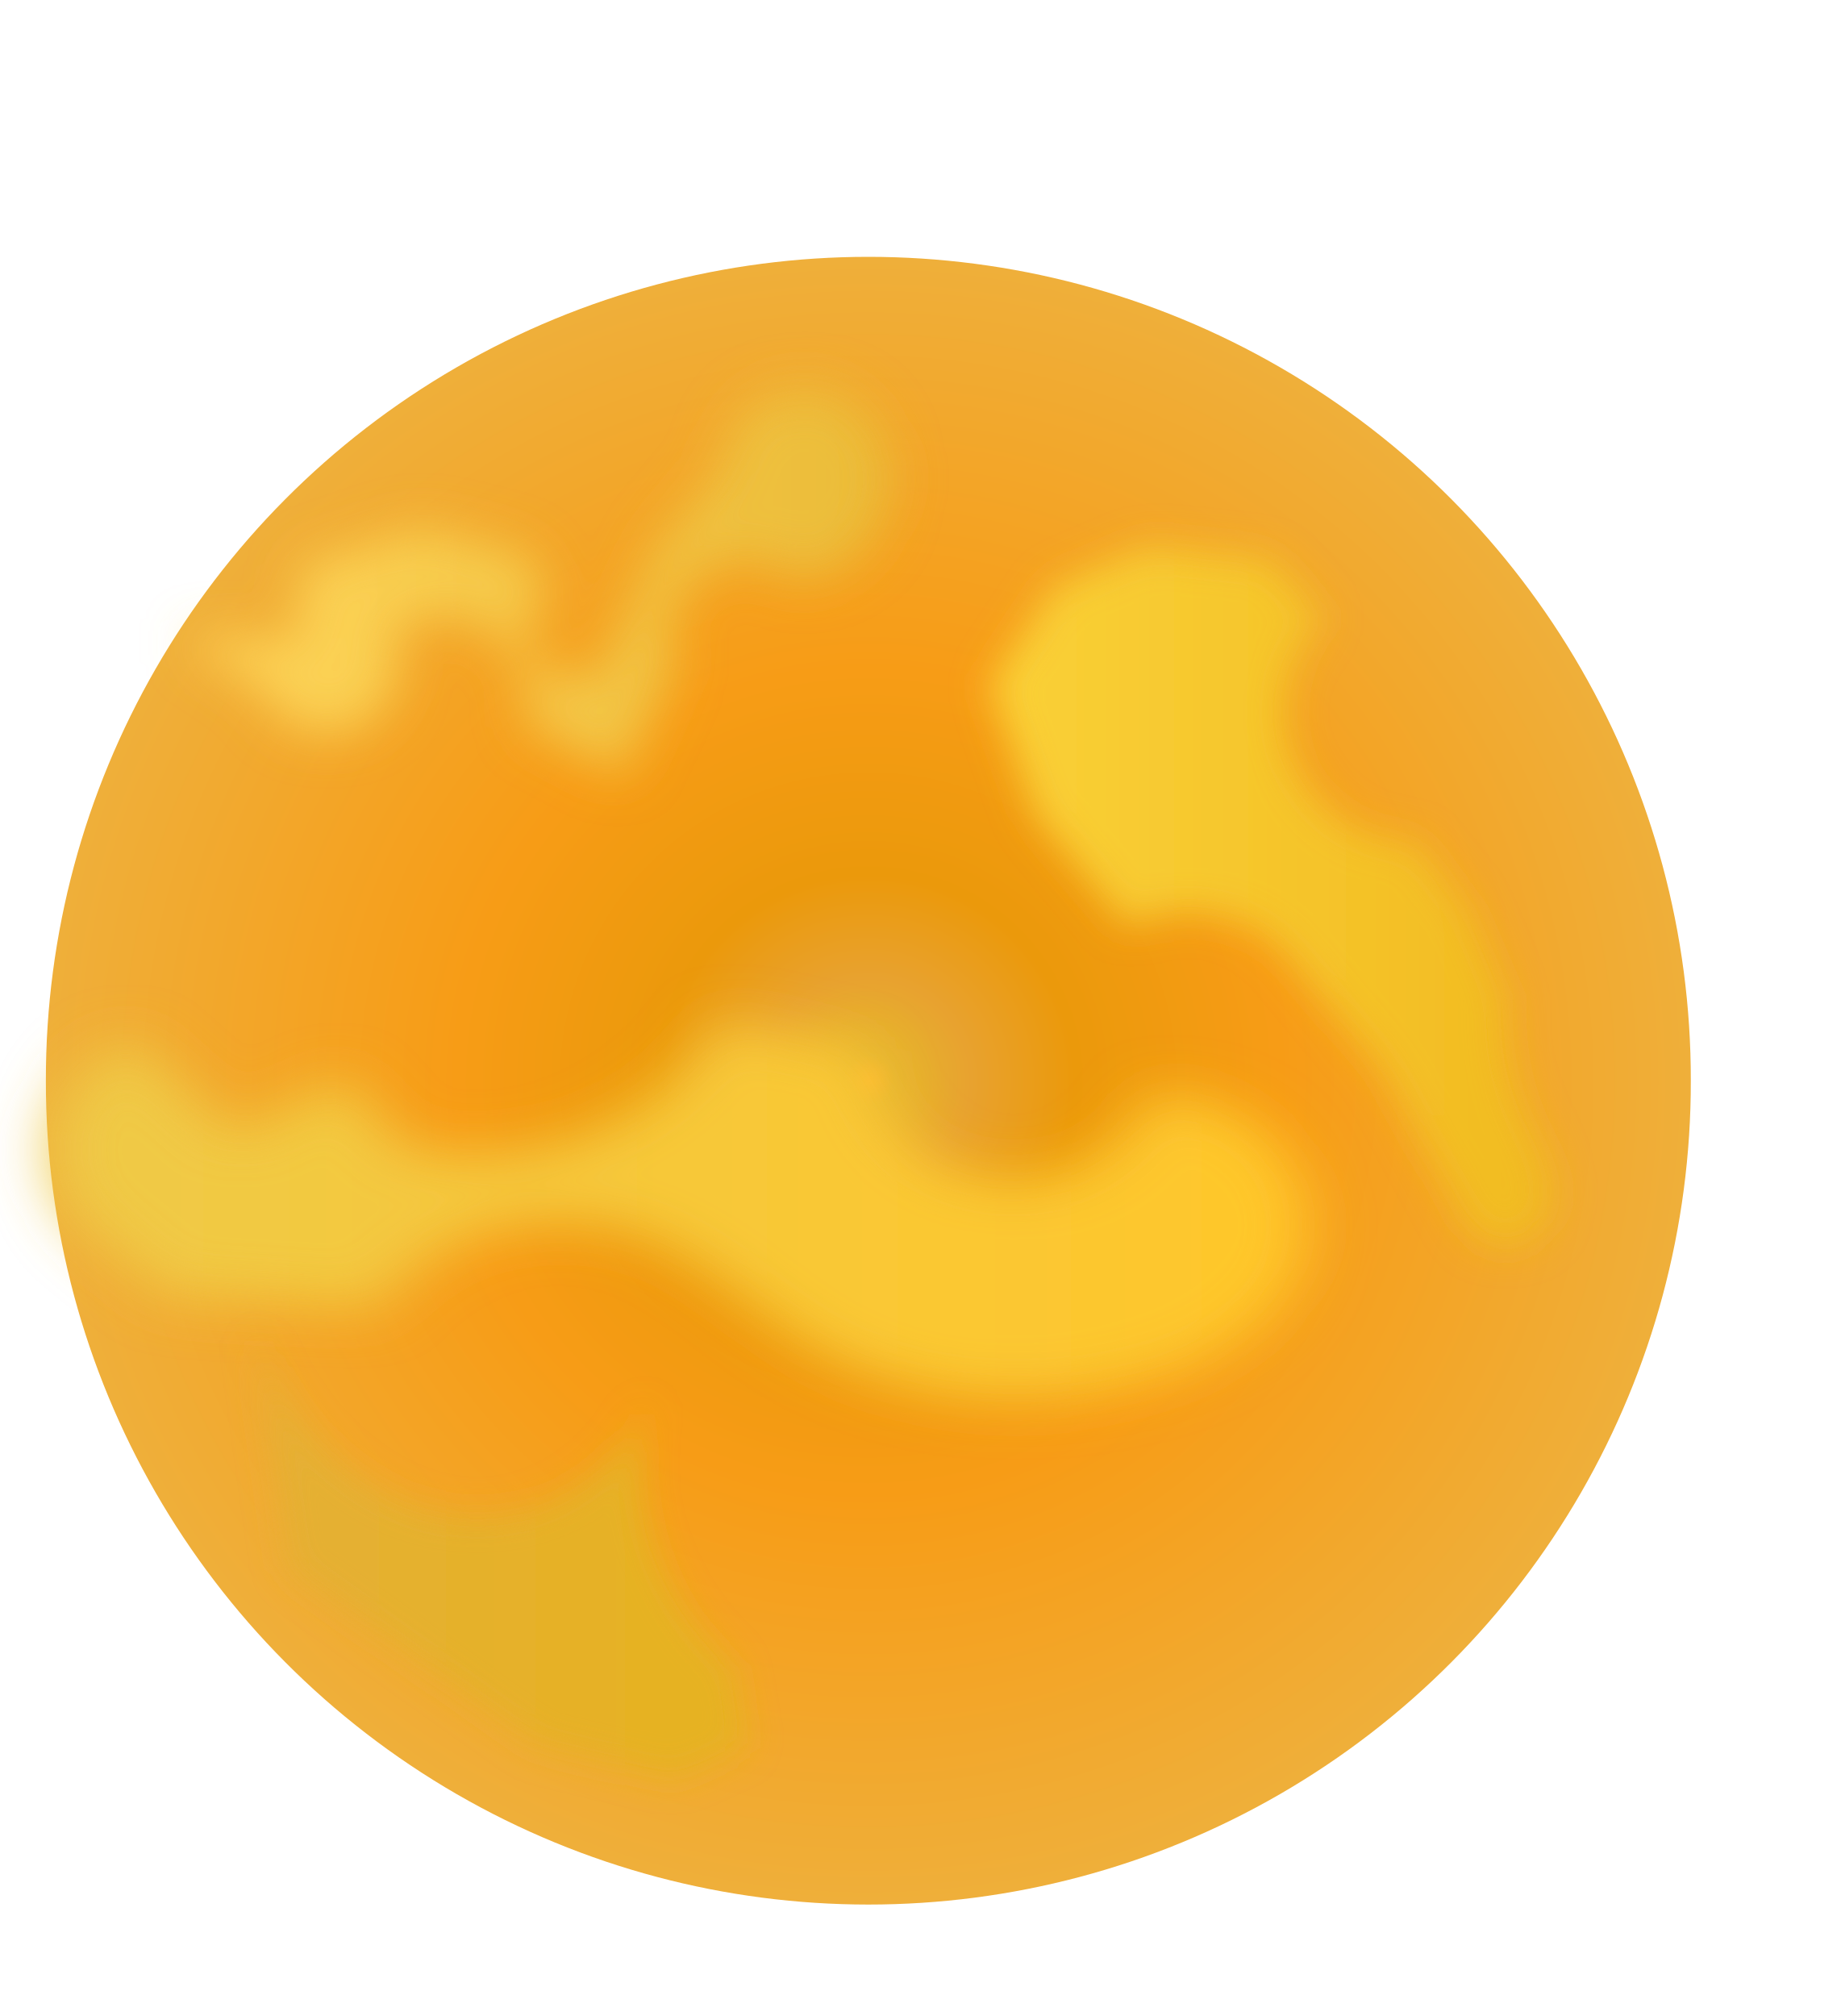
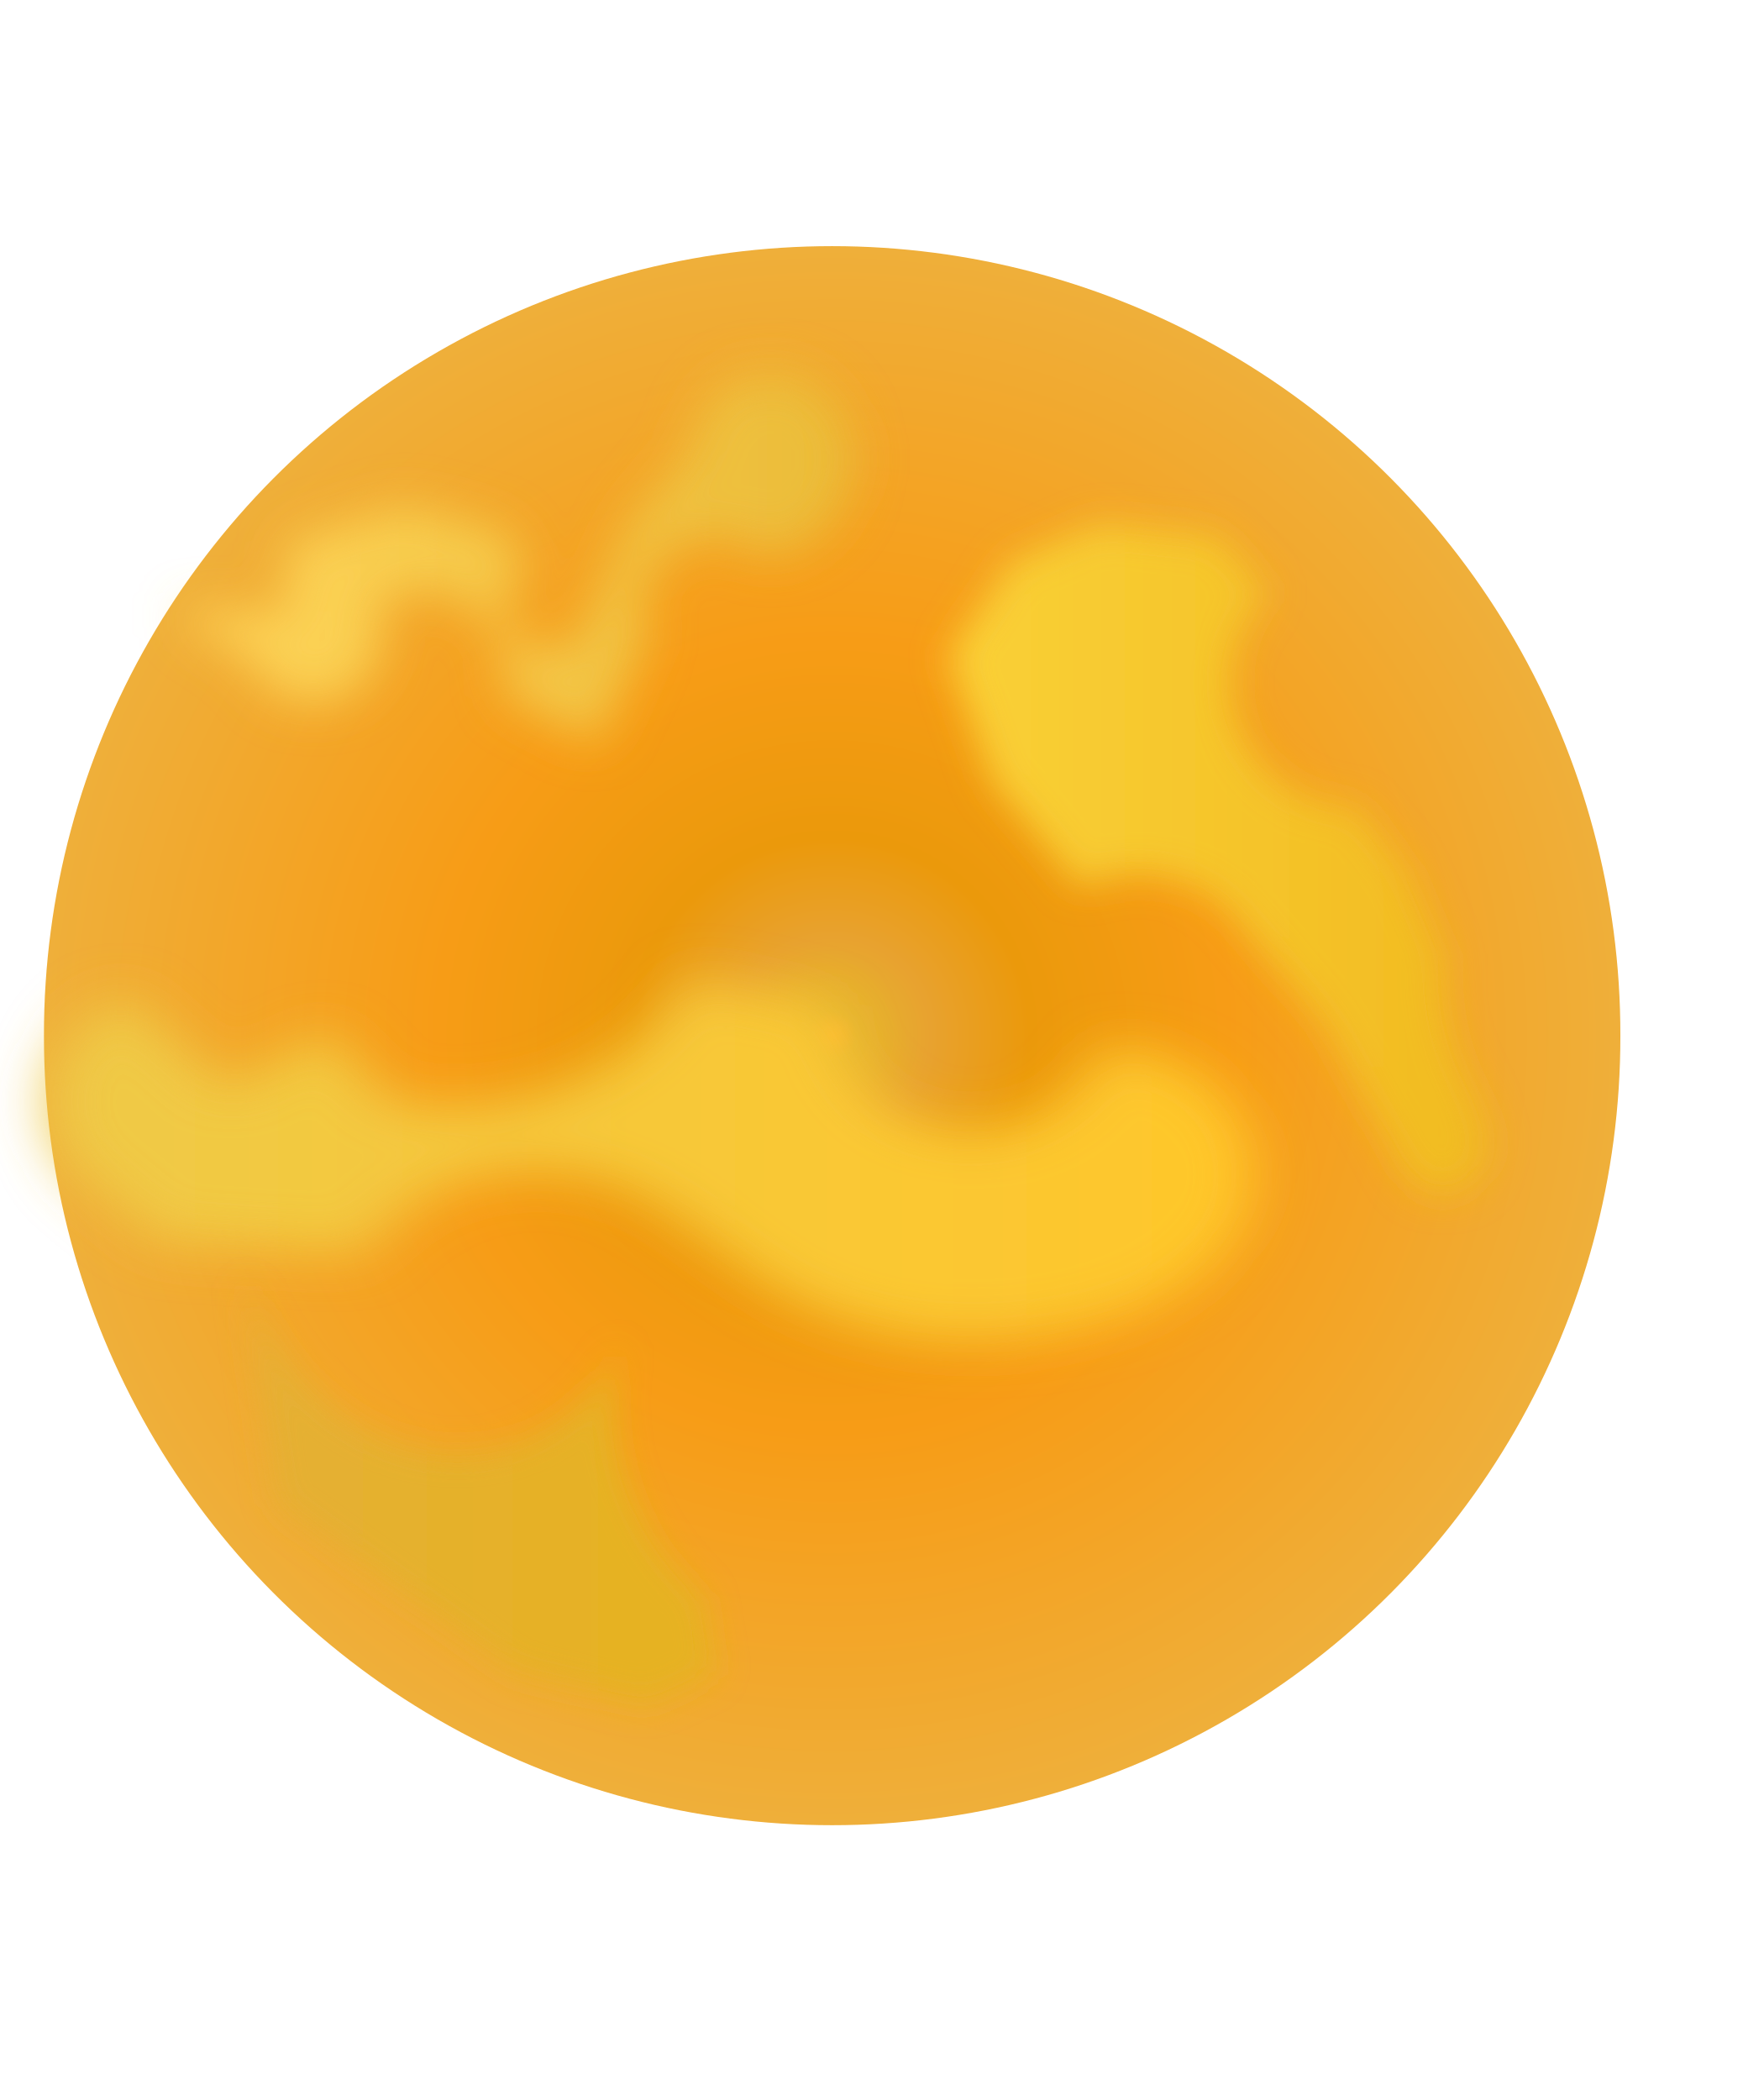
- <svg xmlns="http://www.w3.org/2000/svg" xmlns:xlink="http://www.w3.org/1999/xlink" width="210mm" height="230mm" id="svg2" version="1.1">
+ <svg xmlns="http://www.w3.org/2000/svg" xmlns:xlink="http://www.w3.org/1999/xlink" width="210mm" height="250mm" id="svg2" version="1.1">
  <defs id="defs4">
    <linearGradient id="linearGradient4113">
      <stop id="stop4121" offset="0" style="stop-color:#fad137;stop-opacity:1;" />
      <stop style="stop-color:#f1ba20;stop-opacity:1;" offset="1" id="stop4117" />
    </linearGradient>
    <linearGradient id="linearGradient4105">
      <stop style="stop-color:#e6c52c;stop-opacity:1;" offset="0" id="stop4107" />
      <stop style="stop-color:#272727;stop-opacity:1;" offset="1" id="stop4109" />
    </linearGradient>
    <linearGradient id="linearGradient3865">
      <stop style="stop-color:#e5b035;stop-opacity:1;" offset="0" id="stop3867" />
      <stop style="stop-color:#e6b21f;stop-opacity:1;" offset="1" id="stop3869" />
    </linearGradient>
    <linearGradient id="linearGradient3817">
      <stop style="stop-color:#ffd65a;stop-opacity:1;" offset="0" id="stop3819" />
      <stop style="stop-color:#eabb37;stop-opacity:1;" offset="1" id="stop3821" />
    </linearGradient>
    <linearGradient id="linearGradient3777">
      <stop style="stop-color:#efc947;stop-opacity:1;" offset="0" id="stop3779" />
      <stop style="stop-color:#ffc72a;stop-opacity:1;" offset="1" id="stop3781" />
    </linearGradient>
    <linearGradient id="linearGradient3755">
      <stop style="stop-color:#fbb42e;stop-opacity:1;" offset="0" id="stop3757" />
      <stop id="stop3771" offset="0.031" style="stop-color:#e5b32e;stop-opacity:1;" />
      <stop id="stop3769" offset="0.062" style="stop-color:#e6af2e;stop-opacity:1;" />
      <stop id="stop3767" offset="0.125" style="stop-color:#e8a22f;stop-opacity:1;" />
      <stop id="stop3765" offset="0.25" style="stop-color:#eb990b;stop-opacity:1;" />
      <stop id="stop3763" offset="0.5" style="stop-color:#f79c16;stop-opacity:1;" />
      <stop style="stop-color:#efaf3a;stop-opacity:1;" offset="1" id="stop3759" />
    </linearGradient>
    <radialGradient xlink:href="#linearGradient3755" id="radialGradient3761" cx="425.295" cy="615.764" fx="425.295" fy="615.764" r="354.648" gradientUnits="userSpaceOnUse" />
    <linearGradient xlink:href="#linearGradient3777" id="linearGradient3783" x1="119.903" y1="479.18" x2="627.242" y2="479.18" gradientUnits="userSpaceOnUse" gradientTransform="translate(16.95527,19.78114)" />
    <linearGradient xlink:href="#linearGradient3817" id="linearGradient3823" x1="124.339" y1="236.835" x2="429.543" y2="236.835" gradientUnits="userSpaceOnUse" gradientTransform="translate(-45.21404,14.12939)" />
    <linearGradient xlink:href="#linearGradient3865" id="linearGradient3871" x1="110.209" y1="684.998" x2="322.15" y2="684.998" gradientUnits="userSpaceOnUse" gradientTransform="translate(4.9162686e-7,-14.12939)" />
    <filter id="filter4037" x="-0.055" width="1.111" y="-0.164" height="1.329">
      <feGaussianBlur stdDeviation="11.684" id="feGaussianBlur4039" />
    </filter>
    <filter id="filter4077" x="-0.084" width="1.167" y="-0.153" height="1.305">
      <feGaussianBlur stdDeviation="10.63" id="feGaussianBlur4079" />
    </filter>
    <filter id="filter4097">
      <feGaussianBlur stdDeviation="7.072" id="feGaussianBlur4099" />
    </filter>
    <linearGradient xlink:href="#linearGradient4105" id="linearGradient4111" x1="452.14" y1="391.973" x2="695.396" y2="391.973" gradientUnits="userSpaceOnUse" gradientTransform="translate(-25.4329,-5.651757)" />
    <linearGradient xlink:href="#linearGradient4113" id="linearGradient4119" x1="426.707" y1="386.321" x2="669.963" y2="386.321" gradientUnits="userSpaceOnUse" />
    <filter id="filter4155">
      <feGaussianBlur stdDeviation="8.168" id="feGaussianBlur4157" />
    </filter>
  </defs>
  <g id="layer1">
    <path style="color:#000000;fill:url(#radialGradient3761);fill-opacity:1;fill-rule:evenodd;stroke:#000000;stroke-width:0;stroke-linecap:butt;stroke-linejoin:miter;stroke-miterlimit:4;stroke-opacity:1;stroke-dasharray:none;stroke-dashoffset:0;marker:none;visibility:visible;display:inline;overflow:visible;enable-background:accumulate" id="path2985" d="m 779.942,615.764 a 354.648,354.648 0 1 1 -709.295,0 354.648,354.648 0 1 1 709.295,0 z" transform="translate(-50.86579,-149.7715)" />
    <path style="fill:url(#linearGradient3783);fill-opacity:1;stroke:#000000;stroke-width:0;stroke-linecap:butt;stroke-linejoin:miter;stroke-miterlimit:4;stroke-opacity:1;stroke-dasharray:none;filter:url(#filter4037)" d="m 149.772,506.968 c -7.192,-8.442 -11.692,-19.143 -12.696,-30.187 -1.004,-11.045 1.493,-22.381 7.044,-31.982 5.776,-9.989 14.836,-18.042 25.433,-22.607 l 42.388,42.388 42.388,-25.433 25.433,31.085 c 21.314,5.458 44.236,4.461 64.995,-2.826 26.451,-9.285 49.133,-28.874 62.169,-53.692 l 59.343,14.129 c 0.283,17.424 8.838,34.534 22.607,45.214 14.37,11.147 34.117,15.002 51.625,10.078 17.508,-4.924 32.35,-18.507 38.803,-35.511 19.349,-2.108 39.523,6.167 51.818,21.256 12.294,15.089 16.325,36.519 10.352,55.043 -4.616,14.314 -14.708,26.475 -26.898,35.284 -12.19,8.809 -26.409,14.467 -40.923,18.408 -21.735,5.902 -44.558,8.114 -66.93,5.524 -22.372,-2.59 -44.276,-10.053 -63.06,-22.479 -22.528,-14.903 -40.472,-36.718 -64.995,-48.04 -18.862,-8.708 -40.849,-10.444 -60.843,-4.804 -19.995,5.64 -37.834,18.609 -49.366,35.889 l -84.776,-5.652 -33.911,-31.085" id="path3773" transform="matrix(1.070069,0,0,0.957839,-124.8567,43.64373)" />
    <path style="fill:url(#linearGradient3823);fill-opacity:1;stroke:#000000;stroke-width:0;stroke-linecap:butt;stroke-linejoin:miter;stroke-miterlimit:4;stroke-opacity:1;stroke-dasharray:none;filter:url(#filter4077)" d="m 79.125,275.246 33.911,22.607 c 3.043,6.688 8.548,12.222 15.219,15.301 6.671,3.079 14.454,3.678 21.517,1.655 8.493,-2.432 15.814,-8.681 19.55,-16.686 3.736,-8.006 3.823,-17.63 0.231,-25.702 6.144,-4.359 13.66,-6.755 21.194,-6.755 7.534,0 15.05,2.395 21.194,6.755 6.082,4.315 10.792,10.532 13.3,17.554 2.508,7.022 2.802,14.817 0.829,22.008 l 42.388,22.607 22.607,-48.04 c -3.375,-7.762 -3.51,-16.873 -0.366,-24.732 3.143,-7.858 9.525,-14.363 17.322,-17.657 5.57,-2.353 11.811,-3.088 17.775,-2.094 5.964,0.994 11.63,3.714 16.135,7.746 11.03,-0.24 21.903,-4.883 29.704,-12.684 7.801,-7.801 12.444,-18.674 12.684,-29.704 0.143,-6.589 -1.248,-13.223 -4.153,-19.138 -2.905,-5.916 -7.332,-11.096 -12.802,-14.772 -5.301,-3.563 -11.557,-5.692 -17.931,-6.101 -6.374,-0.409 -12.851,0.902 -18.564,3.759 -5.713,2.856 -10.648,7.251 -14.145,12.596 -3.497,5.345 -5.548,11.626 -5.878,18.005 l -28.259,33.911 -22.607,50.866 c -2.962,2.776 -6.816,4.585 -10.844,5.089 -4.028,0.504 -8.209,-0.301 -11.763,-2.263 -3.013,-1.664 -5.569,-4.147 -7.319,-7.111 -1.75,-2.964 -2.688,-6.402 -2.688,-9.844 0,-3.442 0.939,-6.88 2.688,-9.844 1.75,-2.964 4.305,-5.448 7.319,-7.111 l -11.304,-16.955 -45.214,-11.304 -50.866,16.955 -2.826,31.085 -48.04,0" id="path3813" />
    <path style="fill:url(#linearGradient3871);fill-opacity:1;stroke:#000000;stroke-width:0;stroke-linecap:butt;stroke-linejoin:miter;stroke-miterlimit:4;stroke-opacity:1;stroke-dasharray:none;filter:url(#filter4097)" d="m 110.209,574.789 c 5.069,16.676 13.814,32.223 25.433,45.214 8.973,10.033 19.689,18.572 31.739,24.569 12.05,5.997 25.448,9.41 38.908,9.342 15.828,-0.081 31.596,-5.051 44.61,-14.06 13.013,-9.009 23.216,-22.019 28.863,-36.806 -4.658,18.454 -4.658,38.064 0,56.518 5.784,22.915 18.804,43.948 36.736,59.343 l 5.652,33.911 -31.085,14.129 -59.343,-14.129 -107.383,-76.299 -14.129,-101.732" id="path3861" />
    <path style="fill:url(#linearGradient4119);stroke:url(#linearGradient4111);stroke-width:0;stroke-linecap:butt;stroke-linejoin:miter;stroke-miterlimit:4;stroke-opacity:1;stroke-dasharray:none;fill-opacity:1;filter:url(#filter4155)" d="m 426.707,295.027 19.781,56.518 39.562,48.04 c 10.403,-5.202 22.382,-7.198 33.91,-5.652 12.756,1.711 24.888,7.777 33.91,16.955 l 42.388,50.866 33.91,62.169 c 1.385,3.567 3.795,6.729 6.867,9.01 3.072,2.281 6.796,3.673 10.611,3.966 3.815,0.293 7.708,-0.513 11.093,-2.297 3.385,-1.784 6.25,-4.54 8.164,-7.853 2.001,-3.464 2.949,-7.48 3.047,-11.479 0.098,-3.999 -0.63,-7.988 -1.809,-11.811 -2.357,-7.646 -6.468,-14.612 -9.716,-21.924 -7.053,-15.878 -10,-33.559 -8.478,-50.866 l -16.955,-39.562 -22.607,-28.259 c -10.479,0.149 -20.983,-2.726 -29.926,-8.19 -8.942,-5.465 -16.293,-13.501 -20.94,-22.894 -5.216,-10.542 -6.982,-22.756 -4.967,-34.344 2.015,-11.588 7.802,-22.489 16.271,-30.651 l -22.607,-25.433 -53.692,-5.652 -39.562,16.955 -28.259,42.388" id="path4101" />
  </g>
</svg>
